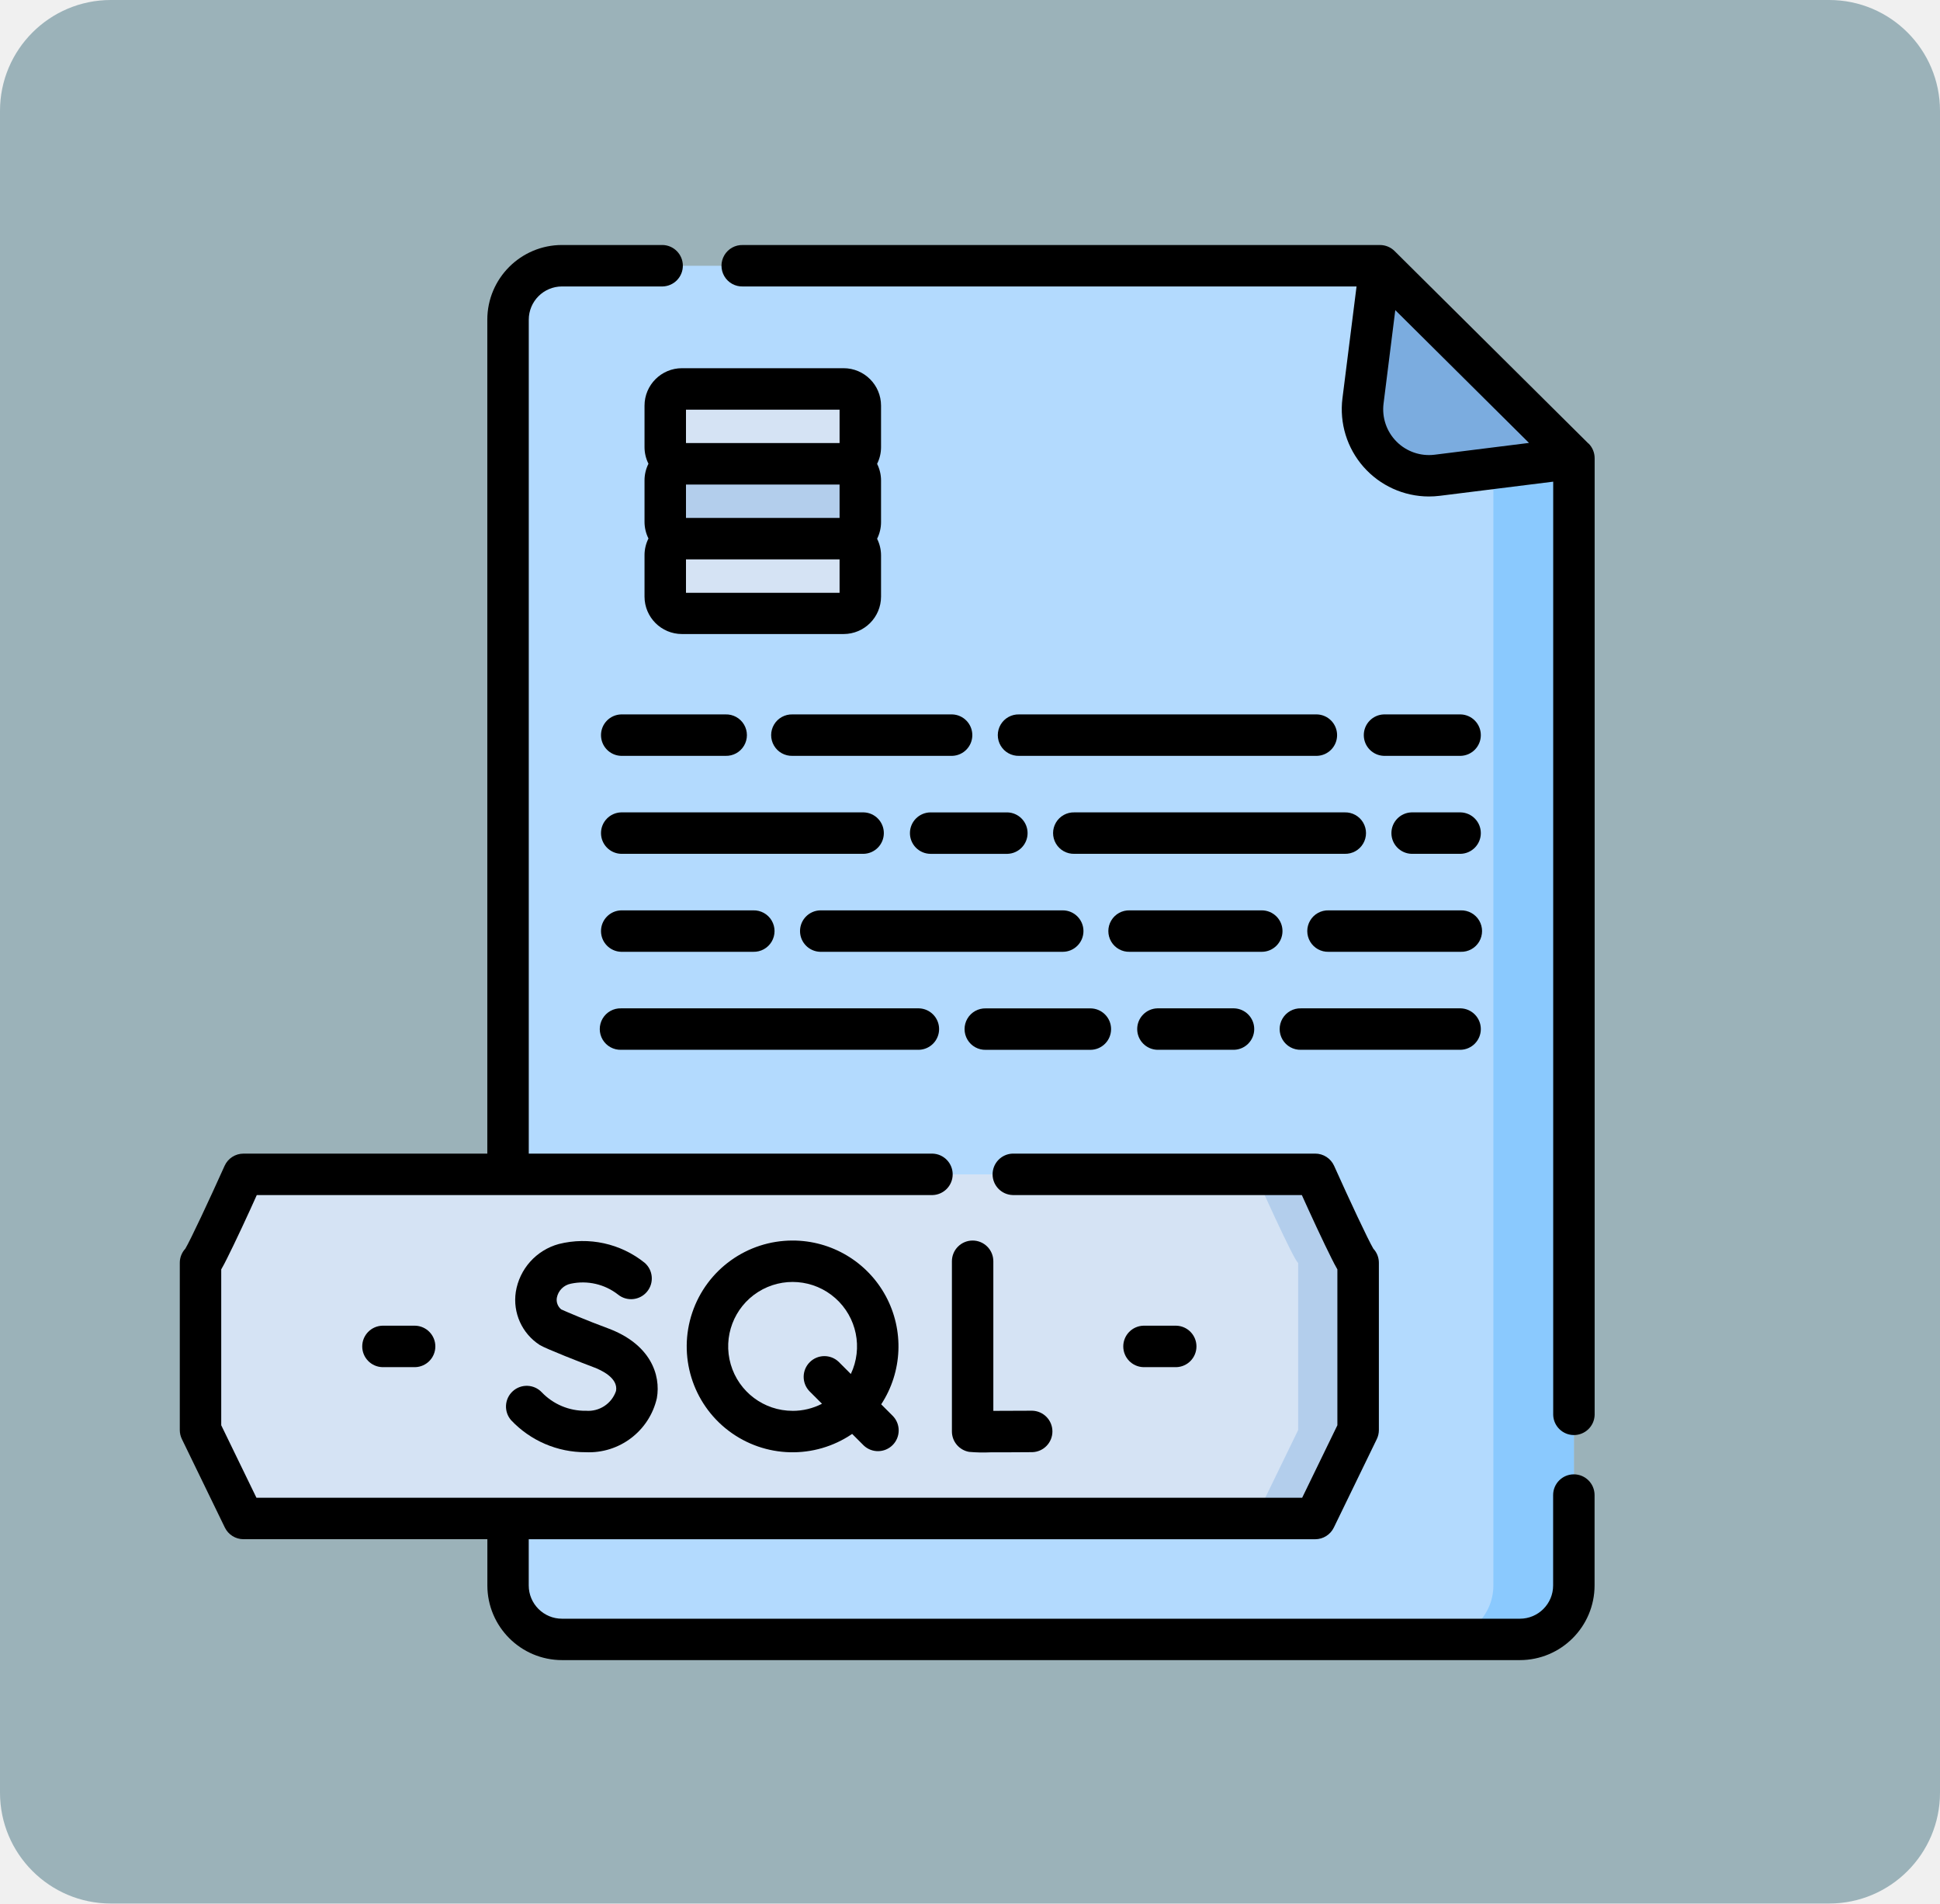
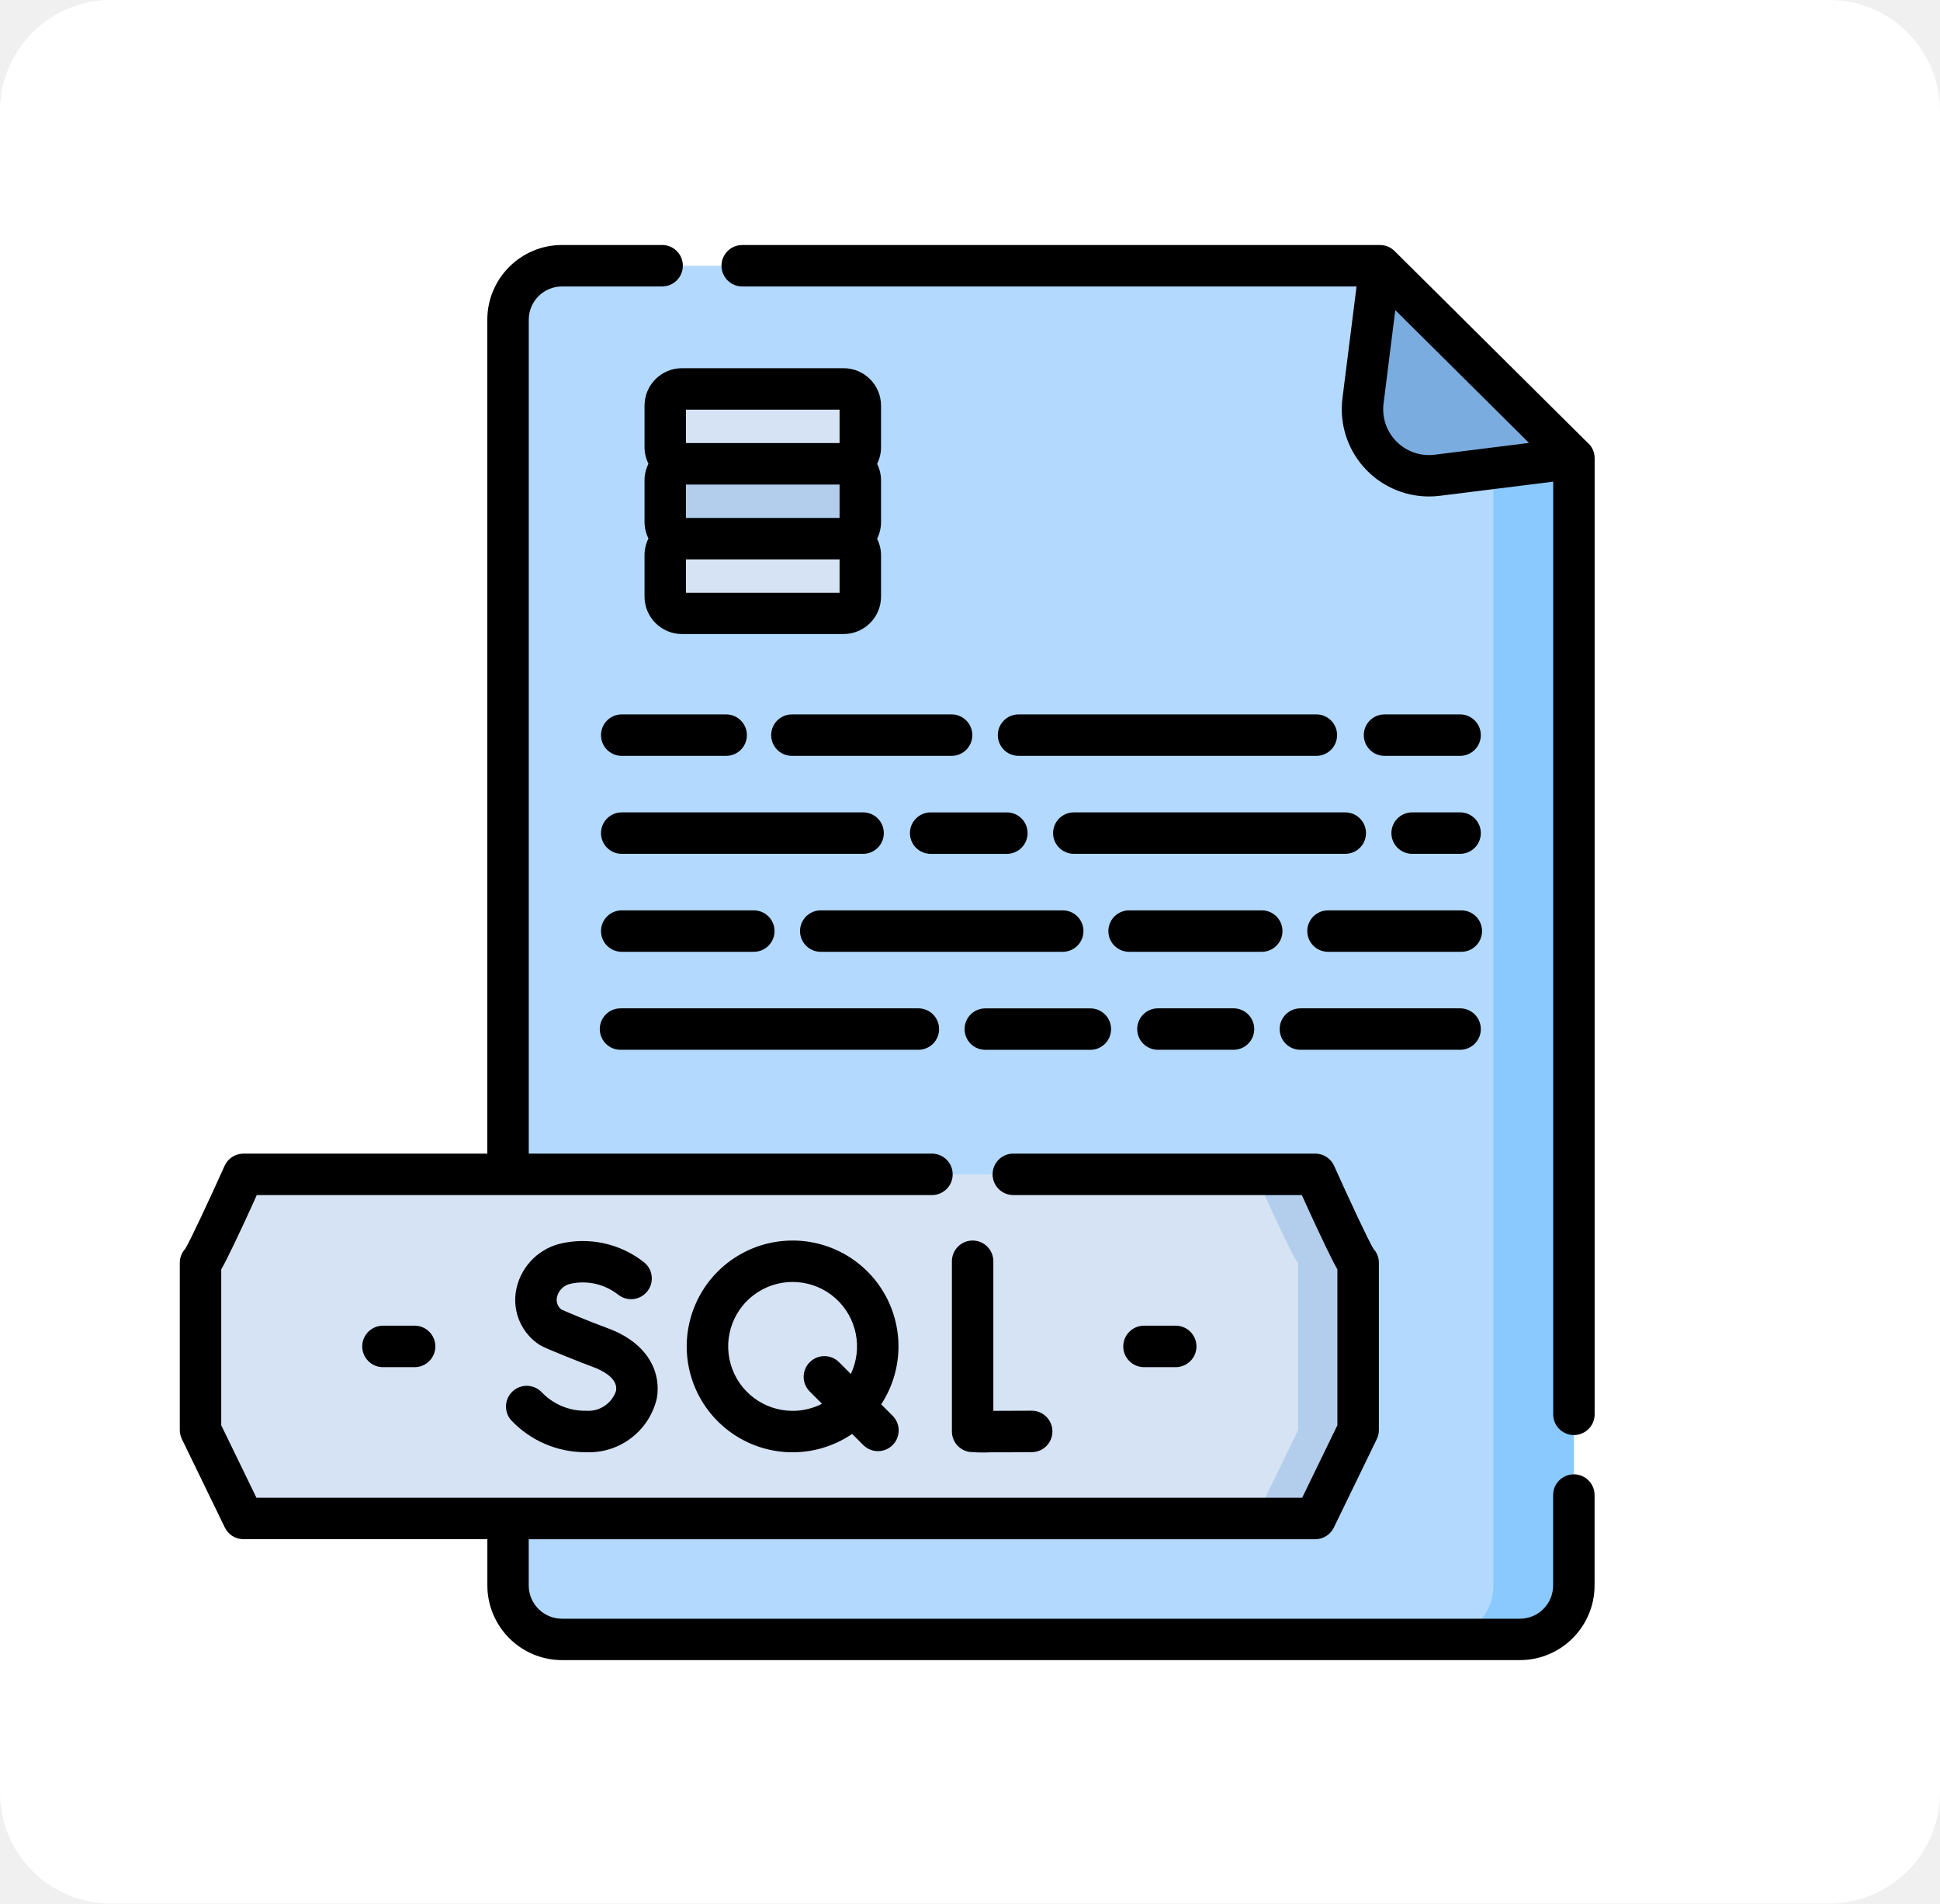
<svg xmlns="http://www.w3.org/2000/svg" width="105" height="103" viewBox="0 0 105 103">
-   <g id="Grupo_1070552" data-name="Grupo 1070552" transform="translate(-849 -4649.284)">
-     <rect id="Rectángulo_374322" data-name="Rectángulo 374322" width="105" height="103" rx="6" transform="translate(849 4649.284)" fill="#9bb2b9" />
+   <g id="Grupo_1070746" data-name="Grupo 1070746" transform="translate(-849 -4649.284)">
+     <rect id="Rectángulo_374322" data-name="Rectángulo 374322" width="105" height="103" rx="6" transform="translate(849 4649.284)" fill="#fff" />
    <path id="Trazado_817149" data-name="Trazado 817149" d="M173.556,81.832H121.71a2.92,2.92,0,0,1-2.92-2.92V10.423a2.92,2.92,0,0,1,2.92-2.92h44.273l10.492,10.416V78.912A2.92,2.92,0,0,1,173.556,81.832Z" transform="translate(757.707 4656.161)" fill="#b3dafe" />
    <path id="Trazado_817150" data-name="Trazado 817150" d="M439.358,31.227l5.386,5.347V97.566a2.92,2.92,0,0,1-2.92,2.92h4.357a2.92,2.92,0,0,0,2.92-2.92V36.574l-7.188-7.136Z" transform="translate(485.083 4637.506)" fill="#8ac9fe" />
    <path id="Trazado_817151" data-name="Trazado 817151" d="M428.955,7.5l10.489,10.416-7.391.922a3.6,3.6,0,0,1-4.016-4.019Z" transform="translate(494.735 4656.161)" fill="#7bacdf" />
    <g id="Grupo_1070406" data-name="Grupo 1070406" transform="translate(859.853 4712.829)">
      <path id="Trazado_817152" data-name="Trazado 817152" d="M67.832,336.24H9.826s-2.148,4.786-2.325,4.786v9.048l2.325,4.786H67.832l2.325-4.786v-9.048C69.979,341.026,67.832,336.24,67.832,336.24Z" transform="translate(-7.501 -336.24)" fill="#d5e3f4" />
      <path id="Trazado_817153" data-name="Trazado 817153" d="M392.43,336.24h-3.248s2.148,4.786,2.325,4.786v9.048l-2.325,4.786h3.248l2.325-4.786v-9.048C394.577,341.026,392.43,336.24,392.43,336.24Z" transform="translate(-332.099 -336.24)" fill="#b3ceec" />
    </g>
    <g id="Grupo_1070410" data-name="Grupo 1070410" transform="translate(885.006 4670.329)">
      <g id="Grupo_1070407" data-name="Grupo 1070407">
        <path id="Trazado_817154" data-name="Trazado 817154" d="M185.338,56.121h-8.751a.9.9,0,0,1-.9-.9V52.974a.9.9,0,0,1,.9-.9h8.751a.9.9,0,0,1,.9.9v2.245A.9.9,0,0,1,185.338,56.121Z" transform="translate(-175.684 -52.071)" fill="#d5e3f4" />
      </g>
      <g id="Grupo_1070408" data-name="Grupo 1070408" transform="translate(0 4.05)">
        <path id="Trazado_817155" data-name="Trazado 817155" d="M185.338,83.2h-8.751a.9.9,0,0,1-.9-.9V80.057a.9.9,0,0,1,.9-.9h8.751a.9.9,0,0,1,.9.9V82.3A.9.9,0,0,1,185.338,83.2Z" transform="translate(-175.684 -79.154)" fill="#b3ceec" />
      </g>
      <g id="Grupo_1070409" data-name="Grupo 1070409" transform="translate(0 8.101)">
        <path id="Trazado_817156" data-name="Trazado 817156" d="M185.338,110.287h-8.751a.9.9,0,0,1-.9-.9V107.14a.9.9,0,0,1,.9-.9h8.751a.9.9,0,0,1,.9.9v2.245A.9.9,0,0,1,185.338,110.287Z" transform="translate(-175.684 -106.237)" fill="#d5e3f4" />
      </g>
    </g>
    <g id="Grupo_1070411" data-name="Grupo 1070411" transform="translate(858.731 4662.542)">
      <path id="Trazado_817157" data-name="Trazado 817157" d="M75.452,66.522a1.122,1.122,0,0,0-1.122,1.122v4.89a1.8,1.8,0,0,1-1.8,1.8H20.686a1.8,1.8,0,0,1-1.8-1.8v-2.5H61.452a1.122,1.122,0,0,0,1.009-.632l2.325-4.786a1.122,1.122,0,0,0,.113-.49V55.076a1.118,1.118,0,0,0-.3-.765c-.288-.488-1.3-2.649-2.122-4.481a1.122,1.122,0,0,0-1.023-.663H45.08a1.122,1.122,0,0,0,0,2.243H60.729c.21.461.5,1.106.8,1.746.329.7.6,1.269.806,1.676.11.219.212.421.318.6v8.434l-1.906,3.923H4.149L2.243,63.866V55.432c.106-.178.207-.38.318-.6.205-.407.476-.971.806-1.675.3-.64.594-1.285.8-1.746H40.743a1.122,1.122,0,0,0,0-2.243H18.888V4.045a1.8,1.8,0,0,1,1.8-1.8h5.451a1.122,1.122,0,0,0,0-2.243H20.686a4.046,4.046,0,0,0-4.042,4.042V49.168H3.447a1.121,1.121,0,0,0-1.023.662C1.6,51.663.589,53.824.3,54.312a1.118,1.118,0,0,0-.3.764v9.048a1.121,1.121,0,0,0,.113.49L2.438,69.4a1.122,1.122,0,0,0,1.009.632h13.2v2.5a4.046,4.046,0,0,0,4.042,4.042H72.531a4.046,4.046,0,0,0,4.042-4.042v-4.89A1.121,1.121,0,0,0,75.452,66.522ZM1.068,53.956h0Z" transform="translate(0 -0.003)" />
      <path id="Trazado_817158" data-name="Trazado 817158" d="M243.151,10.744,232.659.328a1.122,1.122,0,0,0-.79-.326H197.384a1.122,1.122,0,1,0,0,2.243H230.6L229.837,8.3a4.722,4.722,0,0,0,4.673,5.309,4.811,4.811,0,0,0,.6-.037l6.134-.765v50.5a1.122,1.122,0,0,0,2.243,0V11.54a1.122,1.122,0,0,0-.331-.8Zm-8.324.605a2.477,2.477,0,0,1-2.765-2.767l.635-5.056,7.237,7.185Z" transform="translate(-166.91 -0.002)" />
      <path id="Trazado_817159" data-name="Trazado 817159" d="M153.332,172.071h5.653a1.122,1.122,0,1,0,0-2.243h-5.653a1.122,1.122,0,0,0,0,2.243Z" transform="translate(-129.446 -144.429)" />
      <path id="Trazado_817160" data-name="Trazado 817160" d="M224,169.828h-8.644a1.122,1.122,0,1,0,0,2.243H224a1.122,1.122,0,0,0,0-2.243Z" transform="translate(-182.194 -144.429)" />
      <path id="Trazado_817161" data-name="Trazado 817161" d="M313.5,169.828H297.38a1.122,1.122,0,1,0,0,2.243H313.5a1.122,1.122,0,0,0,0-2.243Z" transform="translate(-251.951 -144.429)" />
      <path id="Trazado_817162" data-name="Trazado 817162" d="M433.561,169.828H429.4a1.122,1.122,0,0,0,0,2.243h4.157a1.122,1.122,0,0,0,0-2.243Z" transform="translate(-364.229 -144.429)" />
      <path id="Trazado_817163" data-name="Trazado 817163" d="M153.332,207.521h13.131a1.122,1.122,0,0,0,0-2.243H153.332a1.122,1.122,0,0,0,0,2.243Z" transform="translate(-129.446 -174.578)" />
      <path id="Trazado_817164" data-name="Trazado 817164" d="M264.234,206.4a1.121,1.121,0,0,0,1.122,1.122h4.157a1.122,1.122,0,0,0,0-2.243h-4.157A1.122,1.122,0,0,0,264.234,206.4Z" transform="translate(-224.716 -174.578)" />
      <path id="Trazado_817165" data-name="Trazado 817165" d="M332.006,205.278H317.38a1.122,1.122,0,1,0,0,2.243h14.626a1.122,1.122,0,1,0,0-2.243Z" transform="translate(-268.959 -174.578)" />
      <path id="Trazado_817166" data-name="Trazado 817166" d="M442.065,205.278H439.4a1.122,1.122,0,0,0,0,2.243h2.662a1.122,1.122,0,0,0,0-2.243Z" transform="translate(-372.734 -174.578)" />
      <path id="Trazado_817167" data-name="Trazado 817167" d="M153.332,242.97h7.149a1.122,1.122,0,1,0,0-2.243h-7.149a1.122,1.122,0,0,0,0,2.243Z" transform="translate(-129.446 -204.725)" />
      <path id="Trazado_817168" data-name="Trazado 817168" d="M239.608,241.849a1.122,1.122,0,0,0-1.122-1.122H225.356a1.122,1.122,0,0,0,0,2.243h13.131A1.122,1.122,0,0,0,239.608,241.849Z" transform="translate(-190.698 -204.725)" />
      <path id="Trazado_817169" data-name="Trazado 817169" d="M345.65,241.849a1.121,1.121,0,0,0-1.122-1.122H337.38a1.122,1.122,0,1,0,0,2.243h7.149A1.122,1.122,0,0,0,345.65,241.849Z" transform="translate(-285.968 -204.725)" />
      <path id="Trazado_817170" data-name="Trazado 817170" d="M416.552,240.727H409.4a1.122,1.122,0,1,0,0,2.243h7.149a1.122,1.122,0,1,0,0-2.243Z" transform="translate(-347.221 -204.725)" />
      <path id="Trazado_817171" data-name="Trazado 817171" d="M153.332,278.419h16.122a1.122,1.122,0,0,0,0-2.243H153.332a1.122,1.122,0,1,0,0,2.243Z" transform="translate(-129.446 -234.872)" />
      <path id="Trazado_817172" data-name="Trazado 817172" d="M292.13,277.3a1.122,1.122,0,0,0-1.122-1.122h-5.653a1.122,1.122,0,1,0,0,2.243h5.653A1.122,1.122,0,0,0,292.13,277.3Z" transform="translate(-241.725 -234.872)" />
      <path id="Trazado_817173" data-name="Trazado 817173" d="M347.38,276.176a1.122,1.122,0,0,0,0,2.243h4.157a1.122,1.122,0,0,0,0-2.243Z" transform="translate(-294.473 -234.872)" />
      <path id="Trazado_817174" data-name="Trazado 817174" d="M399.4,278.419h8.644a1.122,1.122,0,0,0,0-2.243H399.4a1.122,1.122,0,1,0,0,2.243Z" transform="translate(-338.716 -234.872)" />
      <path id="Trazado_817175" data-name="Trazado 817175" d="M66.92,390.994a1.122,1.122,0,0,0,0,2.243H68.7a1.122,1.122,0,0,0,0-2.243Z" transform="translate(-55.957 -332.518)" />
      <path id="Trazado_817176" data-name="Trazado 817176" d="M344.123,393.237a1.122,1.122,0,0,0,0-2.243h-1.784a1.122,1.122,0,0,0,0,2.243Z" transform="translate(-290.186 -332.518)" />
      <path id="Trazado_817177" data-name="Trazado 817177" d="M280.544,360.187a1.121,1.121,0,0,0-1.122,1.122v9.207a1.122,1.122,0,0,0,.931,1.106,8.456,8.456,0,0,0,1.161.025c.493,0,1.21,0,2.262-.009a1.122,1.122,0,0,0-.006-2.243h-.006c-.722,0-1.5.007-2.1.008v-8.093A1.122,1.122,0,0,0,280.544,360.187Z" transform="translate(-237.632 -306.319)" />
      <path id="Trazado_817178" data-name="Trazado 817178" d="M122.278,369.4a3.239,3.239,0,0,1-2.38-1,1.122,1.122,0,0,0-1.662,1.507,5.514,5.514,0,0,0,4.042,1.735,3.77,3.77,0,0,0,3.848-2.922c.227-1.273-.352-2.936-2.659-3.787-1.137-.42-2.2-.876-2.514-1.016a.668.668,0,0,1-.24-.63.955.955,0,0,1,.754-.763,3.1,3.1,0,0,1,2.564.592,1.122,1.122,0,0,0,1.438-1.722,5.339,5.339,0,0,0-4.649-1.018,3.212,3.212,0,0,0-2.328,2.592,2.9,2.9,0,0,0,1.293,2.87c.3.194,2.411,1.017,2.905,1.2.411.152,1.354.581,1.227,1.288a1.585,1.585,0,0,1-1.639,1.072Z" transform="translate(-100.306 -306.32)" />
      <path id="Trazado_817179" data-name="Trazado 817179" d="M189.206,360.187a5.729,5.729,0,1,0,3.222,10.464l.628.628a1.122,1.122,0,0,0,1.586-1.586L194,369.05a5.727,5.727,0,0,0-4.793-8.863Zm0,9.215a3.487,3.487,0,1,1,3.15-1.994l-.662-.662a1.122,1.122,0,0,0-1.586,1.586l.687.687a3.462,3.462,0,0,1-1.589.384Z" transform="translate(-156.037 -306.319)" />
      <path id="Trazado_817180" data-name="Trazado 817180" d="M178.96,44.571h-8.751a2.027,2.027,0,0,0-2.025,2.025V48.84a2.012,2.012,0,0,0,.213.9,2.012,2.012,0,0,0-.213.9v2.245a2.013,2.013,0,0,0,.213.9,2.012,2.012,0,0,0-.213.9v2.245a2.027,2.027,0,0,0,2.025,2.025h8.751a2.027,2.027,0,0,0,2.025-2.025V54.7a2.013,2.013,0,0,0-.213-.9,2.012,2.012,0,0,0,.213-.9V50.646a2.012,2.012,0,0,0-.213-.9,2.012,2.012,0,0,0,.213-.9V46.6A2.027,2.027,0,0,0,178.96,44.571Zm-8.532,6.294h8.313v1.807h-8.313Zm0-4.05h8.313v1.807h-8.313Zm8.313,9.908h-8.313V54.915h8.313Z" transform="translate(-143.031 -37.905)" />
    </g>
  </g>
</svg>
